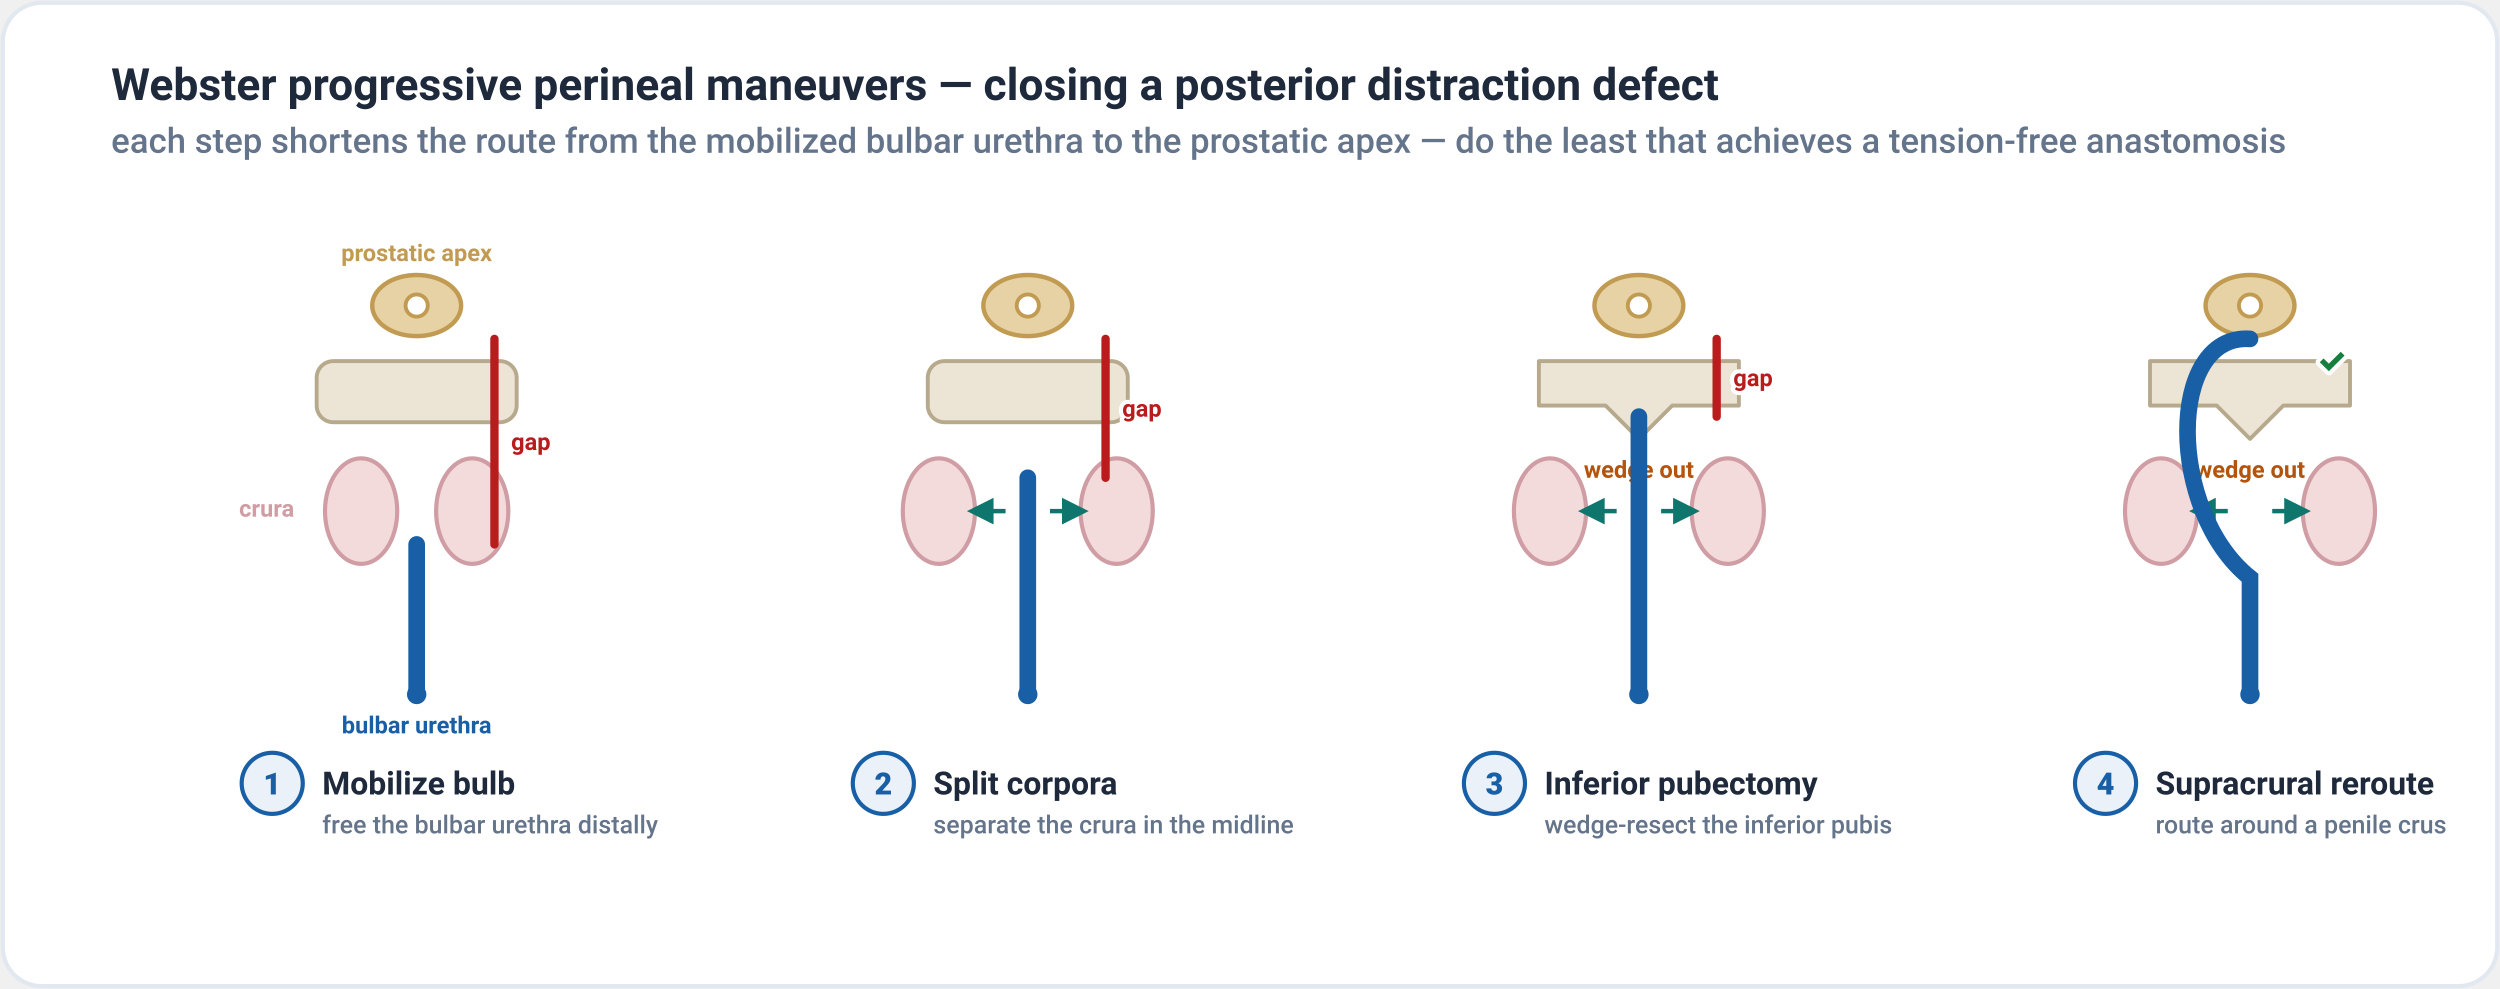
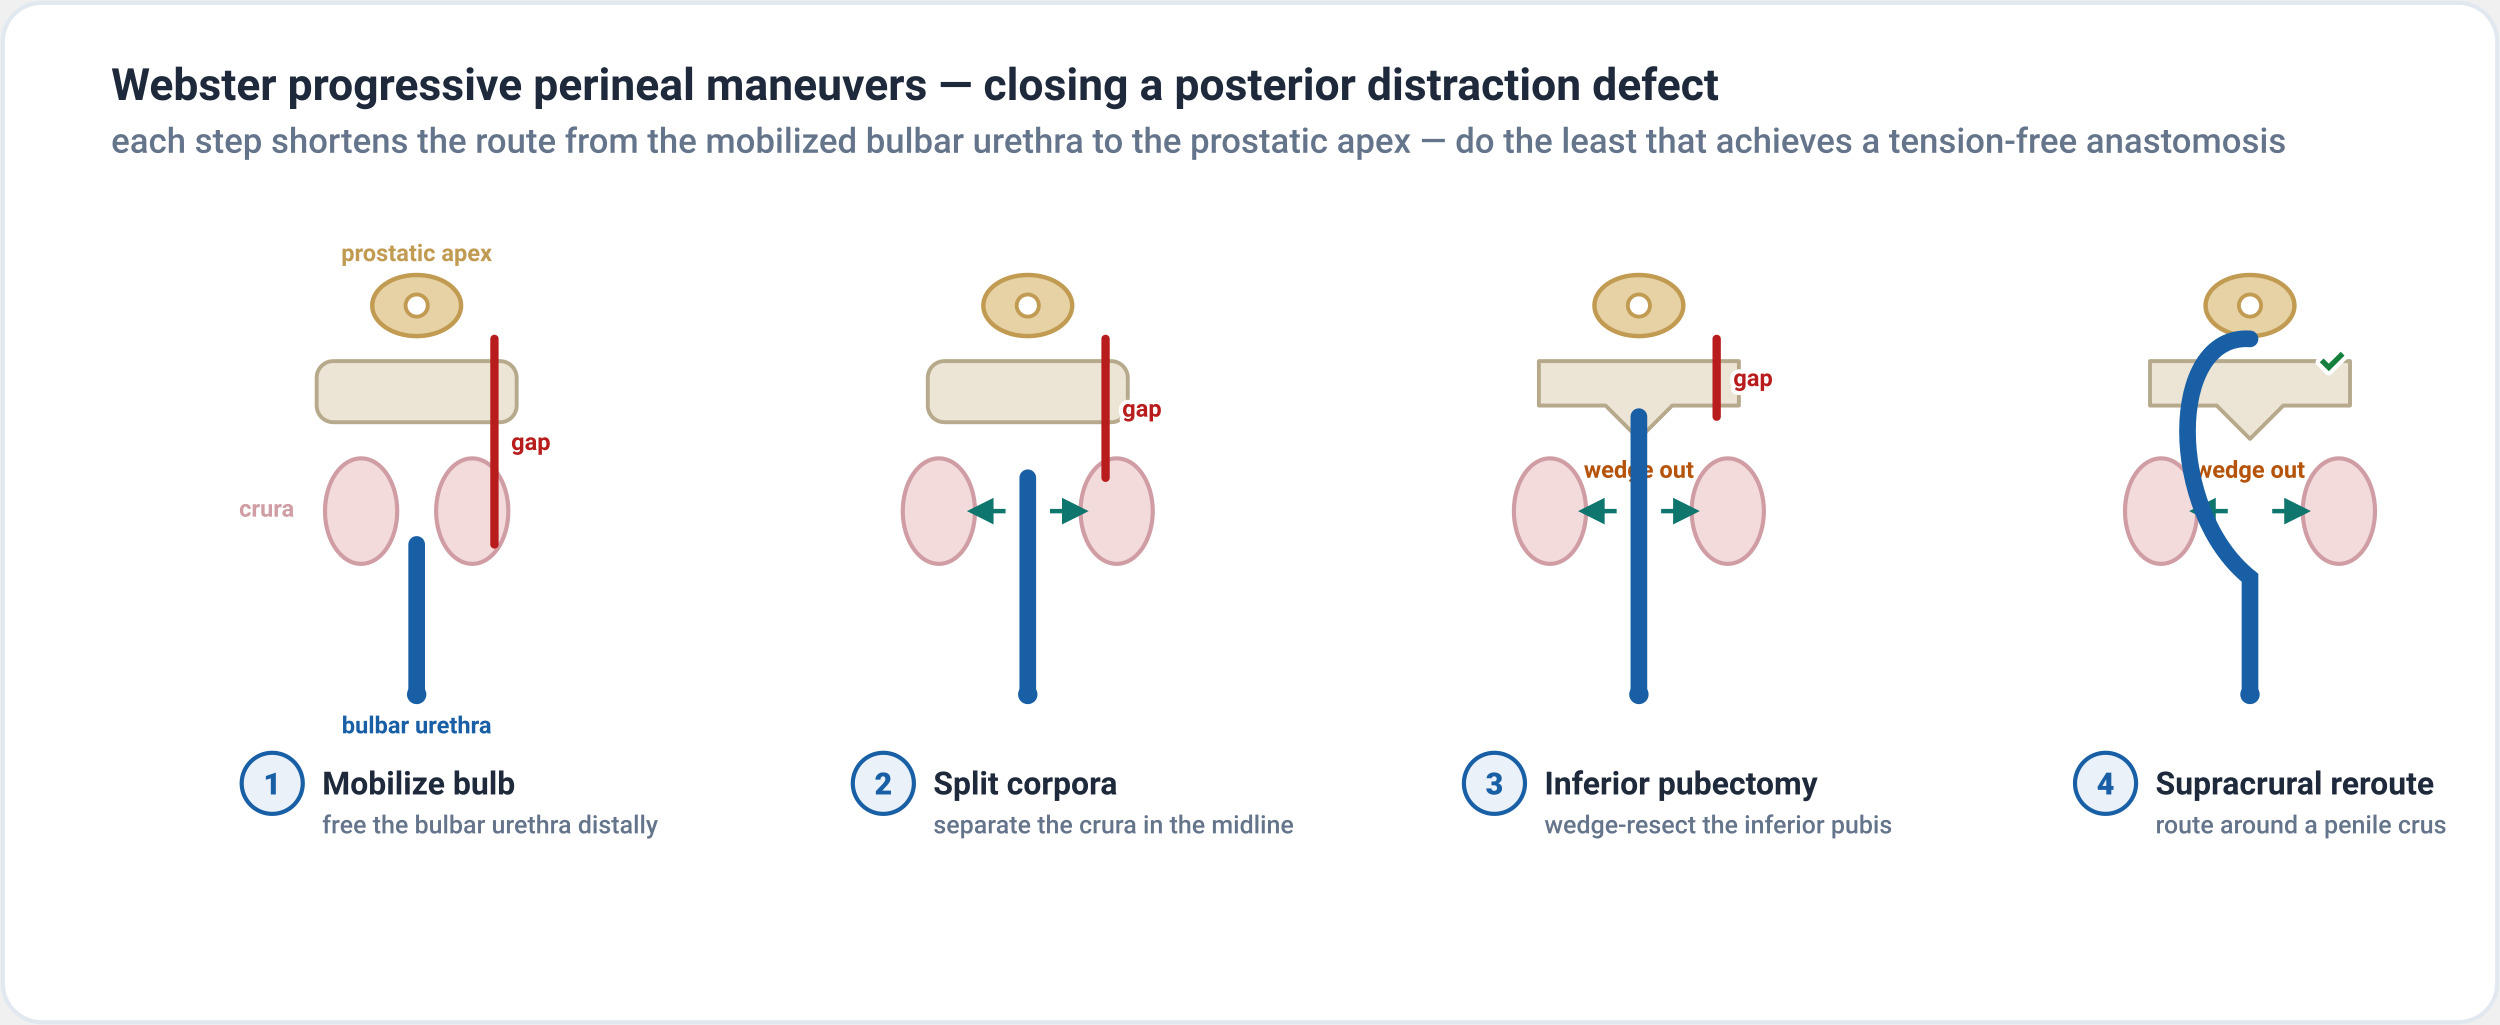
- <svg xmlns="http://www.w3.org/2000/svg" viewBox="0 0 900 356" width="900" height="356" role="img" aria-label="Webster progressive perineal maneuvers for a posterior urethral distraction defect, shown as four escalating steps that shorten the route from the mobilized bulbar urethra to the prostatic apex. Step 1, mobilize the bulbar urethra distally. Step 2, split the corpora by separating the crura in the midline. Step 3, inferior pubectomy, wedge-resecting the lower pubis to create a subpubic tunnel. Step 4, supracrural rerouting around a penile crus, which closes the gap but underperforms. Key: climb the ladder only as far as a tension-free mucosa-to-mucosa anastomosis requires; partial inferior pubectomy is preferred over abandoned total pubectomy; supracrural rerouting has about 75 percent restenosis in Kizer 2007 versus about 80 percent success with the abdominoperineal approach; a high proximal stump above the inferior pubic margin on MRI predicts needing pubectomy or an abdominoperineal repair.">
+ <svg xmlns="http://www.w3.org/2000/svg" viewBox="0 0 900 369" width="900" height="369" role="img" aria-label="Webster progressive perineal maneuvers for a posterior urethral distraction defect, shown as four escalating steps that shorten the route from the mobilized bulbar urethra to the prostatic apex. Step 1, mobilize the bulbar urethra distally. Step 2, split the corpora by separating the crura in the midline. Step 3, inferior pubectomy, wedge-resecting the lower pubis to create a subpubic tunnel. Step 4, supracrural rerouting around a penile crus, which closes the gap but underperforms. Key: climb the ladder only as far as a tension-free mucosa-to-mucosa anastomosis requires; partial inferior pubectomy is preferred over abandoned total pubectomy; supracrural rerouting has about 75 percent restenosis in Kizer 2007 versus about 80 percent success with the abdominoperineal approach; a high proximal stump above the inferior pubic margin on MRI predicts needing pubectomy or an abdominoperineal repair.">
  <defs>
    <marker id="pw" viewBox="0 0 10 10" refX="8" refY="5" markerWidth="6" markerHeight="6" orient="auto-start-reverse">
      <path d="M0,0 L10,5 L0,10 z" fill="#0F766E" />
    </marker>
  </defs>
-   <rect x="1" y="1" width="898" height="354" rx="14" fill="#FFFFFF" stroke="#E2E8F0" stroke-width="1.5" />
+   <rect x="1" y="1" width="898" height="367" rx="14" fill="#FFFFFF" stroke="#E2E8F0" stroke-width="1.5" />
  <text x="40" y="36" text-anchor="start" font-family="-apple-system, 'Segoe UI', Roboto, Helvetica, Arial, sans-serif" font-size="16" font-weight="700" fill="#1E293B">Webster progressive perineal maneuvers — closing a posterior distraction defect</text>
  <text x="40" y="55" text-anchor="start" font-family="-apple-system, 'Segoe UI', Roboto, Helvetica, Arial, sans-serif" font-size="12.5" font-weight="500" fill="#64748B">each step shortens the route from the mobilized bulbar urethra to the prostatic apex — do the least that achieves a tension-free anastomosis</text>
  <ellipse cx="150" cy="110" rx="16" ry="11" fill="#E7D2A6" stroke="#C29B52" stroke-width="1.6" />
  <circle cx="150" cy="110" r="4" fill="#FFFFFF" stroke="#C29B52" stroke-width="1.4" />
  <rect x="114" y="130" width="72" height="22" rx="6" fill="#ECE4D4" stroke="#B6A98C" stroke-width="1.4" />
  <ellipse cx="130" cy="184" rx="13" ry="19" fill="#F3DBDC" stroke="#CF9DA3" stroke-width="1.5" />
  <ellipse cx="170" cy="184" rx="13" ry="19" fill="#F3DBDC" stroke="#CF9DA3" stroke-width="1.5" />
  <line x1="150" y1="250" x2="150" y2="196" stroke="#185FA5" stroke-width="6" stroke-linecap="round" />
  <circle cx="150" cy="250" r="3.5" fill="#185FA5" />
  <line x1="178" y1="122" x2="178" y2="196" stroke="#B91C1C" stroke-width="3" stroke-linecap="round" />
  <text x="184" y="162" text-anchor="start" font-family="-apple-system, 'Segoe UI', Roboto, Helvetica, Arial, sans-serif" font-size="8.5" font-weight="700" fill="#B91C1C" paint-order="stroke" stroke="#FFFFFF" stroke-width="3" stroke-linejoin="round">gap</text>
  <circle cx="98" cy="282" r="11" fill="#EAF1F8" stroke="#185FA5" stroke-width="1.5" />
  <text x="98" y="286" text-anchor="middle" font-family="-apple-system, 'Segoe UI', Roboto, Helvetica, Arial, sans-serif" font-size="11" font-weight="800" fill="#185FA5">1</text>
  <text x="116" y="286" text-anchor="start" font-family="-apple-system, 'Segoe UI', Roboto, Helvetica, Arial, sans-serif" font-size="11.5" font-weight="700" fill="#1E293B" paint-order="stroke" stroke="#FFFFFF" stroke-width="3" stroke-linejoin="round">Mobilize bulb</text>
  <ellipse cx="370" cy="110" rx="16" ry="11" fill="#E7D2A6" stroke="#C29B52" stroke-width="1.6" />
  <circle cx="370" cy="110" r="4" fill="#FFFFFF" stroke="#C29B52" stroke-width="1.4" />
  <rect x="334" y="130" width="72" height="22" rx="6" fill="#ECE4D4" stroke="#B6A98C" stroke-width="1.4" />
  <ellipse cx="338" cy="184" rx="13" ry="19" fill="#F3DBDC" stroke="#CF9DA3" stroke-width="1.5" />
  <ellipse cx="402" cy="184" rx="13" ry="19" fill="#F3DBDC" stroke="#CF9DA3" stroke-width="1.5" />
  <line x1="362" y1="184" x2="350" y2="184" stroke="#0F766E" stroke-width="1.6" marker-end="url(#pw)" />
  <line x1="378" y1="184" x2="390" y2="184" stroke="#0F766E" stroke-width="1.6" marker-end="url(#pw)" />
  <line x1="370" y1="250" x2="370" y2="172" stroke="#185FA5" stroke-width="6" stroke-linecap="round" />
  <circle cx="370" cy="250" r="3.5" fill="#185FA5" />
  <line x1="398" y1="122" x2="398" y2="172" stroke="#B91C1C" stroke-width="3" stroke-linecap="round" />
  <text x="404" y="150" text-anchor="start" font-family="-apple-system, 'Segoe UI', Roboto, Helvetica, Arial, sans-serif" font-size="8.5" font-weight="700" fill="#B91C1C" paint-order="stroke" stroke="#FFFFFF" stroke-width="3" stroke-linejoin="round">gap</text>
  <circle cx="318" cy="282" r="11" fill="#EAF1F8" stroke="#185FA5" stroke-width="1.5" />
  <text x="318" y="286" text-anchor="middle" font-family="-apple-system, 'Segoe UI', Roboto, Helvetica, Arial, sans-serif" font-size="11" font-weight="800" fill="#185FA5">2</text>
  <text x="336" y="286" text-anchor="start" font-family="-apple-system, 'Segoe UI', Roboto, Helvetica, Arial, sans-serif" font-size="11.5" font-weight="700" fill="#1E293B" paint-order="stroke" stroke="#FFFFFF" stroke-width="3" stroke-linejoin="round">Split corpora</text>
  <ellipse cx="590" cy="110" rx="16" ry="11" fill="#E7D2A6" stroke="#C29B52" stroke-width="1.6" />
  <circle cx="590" cy="110" r="4" fill="#FFFFFF" stroke="#C29B52" stroke-width="1.4" />
  <path d="M 554 130 L 626 130 L 626 146 L 602 146 L 590 158 L 578 146 L 554 146 Z" fill="#ECE4D4" stroke="#B6A98C" stroke-width="1.4" stroke-linejoin="round" />
  <text x="590" y="172" text-anchor="middle" font-family="-apple-system, 'Segoe UI', Roboto, Helvetica, Arial, sans-serif" font-size="8.5" font-weight="700" fill="#B45309" paint-order="stroke" stroke="#FFFFFF" stroke-width="3" stroke-linejoin="round">wedge out</text>
  <ellipse cx="558" cy="184" rx="13" ry="19" fill="#F3DBDC" stroke="#CF9DA3" stroke-width="1.5" />
  <ellipse cx="622" cy="184" rx="13" ry="19" fill="#F3DBDC" stroke="#CF9DA3" stroke-width="1.5" />
  <line x1="582" y1="184" x2="570" y2="184" stroke="#0F766E" stroke-width="1.6" marker-end="url(#pw)" />
  <line x1="598" y1="184" x2="610" y2="184" stroke="#0F766E" stroke-width="1.6" marker-end="url(#pw)" />
  <line x1="590" y1="250" x2="590" y2="150" stroke="#185FA5" stroke-width="6" stroke-linecap="round" />
  <circle cx="590" cy="250" r="3.5" fill="#185FA5" />
  <line x1="618" y1="122" x2="618" y2="150" stroke="#B91C1C" stroke-width="3" stroke-linecap="round" />
  <text x="624" y="139" text-anchor="start" font-family="-apple-system, 'Segoe UI', Roboto, Helvetica, Arial, sans-serif" font-size="8.5" font-weight="700" fill="#B91C1C" paint-order="stroke" stroke="#FFFFFF" stroke-width="3" stroke-linejoin="round">gap</text>
  <circle cx="538" cy="282" r="11" fill="#EAF1F8" stroke="#185FA5" stroke-width="1.5" />
  <text x="538" y="286" text-anchor="middle" font-family="-apple-system, 'Segoe UI', Roboto, Helvetica, Arial, sans-serif" font-size="11" font-weight="800" fill="#185FA5">3</text>
  <text x="556" y="286" text-anchor="start" font-family="-apple-system, 'Segoe UI', Roboto, Helvetica, Arial, sans-serif" font-size="11.5" font-weight="700" fill="#1E293B" paint-order="stroke" stroke="#FFFFFF" stroke-width="3" stroke-linejoin="round">Inferior pubectomy</text>
  <ellipse cx="810" cy="110" rx="16" ry="11" fill="#E7D2A6" stroke="#C29B52" stroke-width="1.6" />
  <circle cx="810" cy="110" r="4" fill="#FFFFFF" stroke="#C29B52" stroke-width="1.4" />
  <path d="M 774 130 L 846 130 L 846 146 L 822 146 L 810 158 L 798 146 L 774 146 Z" fill="#ECE4D4" stroke="#B6A98C" stroke-width="1.4" stroke-linejoin="round" />
  <text x="810" y="172" text-anchor="middle" font-family="-apple-system, 'Segoe UI', Roboto, Helvetica, Arial, sans-serif" font-size="8.5" font-weight="700" fill="#B45309" paint-order="stroke" stroke="#FFFFFF" stroke-width="3" stroke-linejoin="round">wedge out</text>
  <ellipse cx="778" cy="184" rx="13" ry="19" fill="#F3DBDC" stroke="#CF9DA3" stroke-width="1.5" />
  <ellipse cx="842" cy="184" rx="13" ry="19" fill="#F3DBDC" stroke="#CF9DA3" stroke-width="1.5" />
  <line x1="802" y1="184" x2="790" y2="184" stroke="#0F766E" stroke-width="1.6" marker-end="url(#pw)" />
  <line x1="818" y1="184" x2="830" y2="184" stroke="#0F766E" stroke-width="1.6" marker-end="url(#pw)" />
  <path d="M 810 250 L 810 208 C 780 184, 780 120, 810 122" fill="none" stroke="#185FA5" stroke-width="6" stroke-linecap="round" />
  <circle cx="810" cy="250" r="3.5" fill="#185FA5" />
  <text x="834" y="134" text-anchor="start" font-family="-apple-system, 'Segoe UI', Roboto, Helvetica, Arial, sans-serif" font-size="12" font-weight="800" fill="#15803D" paint-order="stroke" stroke="#FFFFFF" stroke-width="3" stroke-linejoin="round">✓</text>
  <circle cx="758" cy="282" r="11" fill="#EAF1F8" stroke="#185FA5" stroke-width="1.5" />
  <text x="758" y="286" text-anchor="middle" font-family="-apple-system, 'Segoe UI', Roboto, Helvetica, Arial, sans-serif" font-size="11" font-weight="800" fill="#185FA5">4</text>
  <text x="776" y="286" text-anchor="start" font-family="-apple-system, 'Segoe UI', Roboto, Helvetica, Arial, sans-serif" font-size="11.5" font-weight="700" fill="#1E293B" paint-order="stroke" stroke="#FFFFFF" stroke-width="3" stroke-linejoin="round">Supracrural reroute</text>
  <text x="116" y="300" text-anchor="start" font-family="-apple-system, 'Segoe UI', Roboto, Helvetica, Arial, sans-serif" font-size="9" font-weight="500" fill="#64748B" paint-order="stroke" stroke="#FFFFFF" stroke-width="3" stroke-linejoin="round">free the bulbar urethra distally</text>
  <text x="336" y="300" text-anchor="start" font-family="-apple-system, 'Segoe UI', Roboto, Helvetica, Arial, sans-serif" font-size="9" font-weight="500" fill="#64748B" paint-order="stroke" stroke="#FFFFFF" stroke-width="3" stroke-linejoin="round">separate the crura in the midline</text>
  <text x="556" y="300" text-anchor="start" font-family="-apple-system, 'Segoe UI', Roboto, Helvetica, Arial, sans-serif" font-size="9" font-weight="500" fill="#64748B" paint-order="stroke" stroke="#FFFFFF" stroke-width="3" stroke-linejoin="round">wedge-resect the inferior pubis</text>
  <text x="776" y="300" text-anchor="start" font-family="-apple-system, 'Segoe UI', Roboto, Helvetica, Arial, sans-serif" font-size="9" font-weight="500" fill="#64748B" paint-order="stroke" stroke="#FFFFFF" stroke-width="3" stroke-linejoin="round">route around a penile crus</text>
  <text x="150" y="94" text-anchor="middle" font-family="-apple-system, 'Segoe UI', Roboto, Helvetica, Arial, sans-serif" font-size="8.5" font-weight="600" fill="#C29B52" paint-order="stroke" stroke="#FFFFFF" stroke-width="3" stroke-linejoin="round">prostatic apex</text>
  <text x="96" y="186" text-anchor="middle" font-family="-apple-system, 'Segoe UI', Roboto, Helvetica, Arial, sans-serif" font-size="8.5" font-weight="600" fill="#CF9DA3" paint-order="stroke" stroke="#FFFFFF" stroke-width="3" stroke-linejoin="round">crura</text>
  <text x="150" y="264" text-anchor="middle" font-family="-apple-system, 'Segoe UI', Roboto, Helvetica, Arial, sans-serif" font-size="8.5" font-weight="600" fill="#185FA5" paint-order="stroke" stroke="#FFFFFF" stroke-width="3" stroke-linejoin="round">bulbar urethra</text>
</svg>
